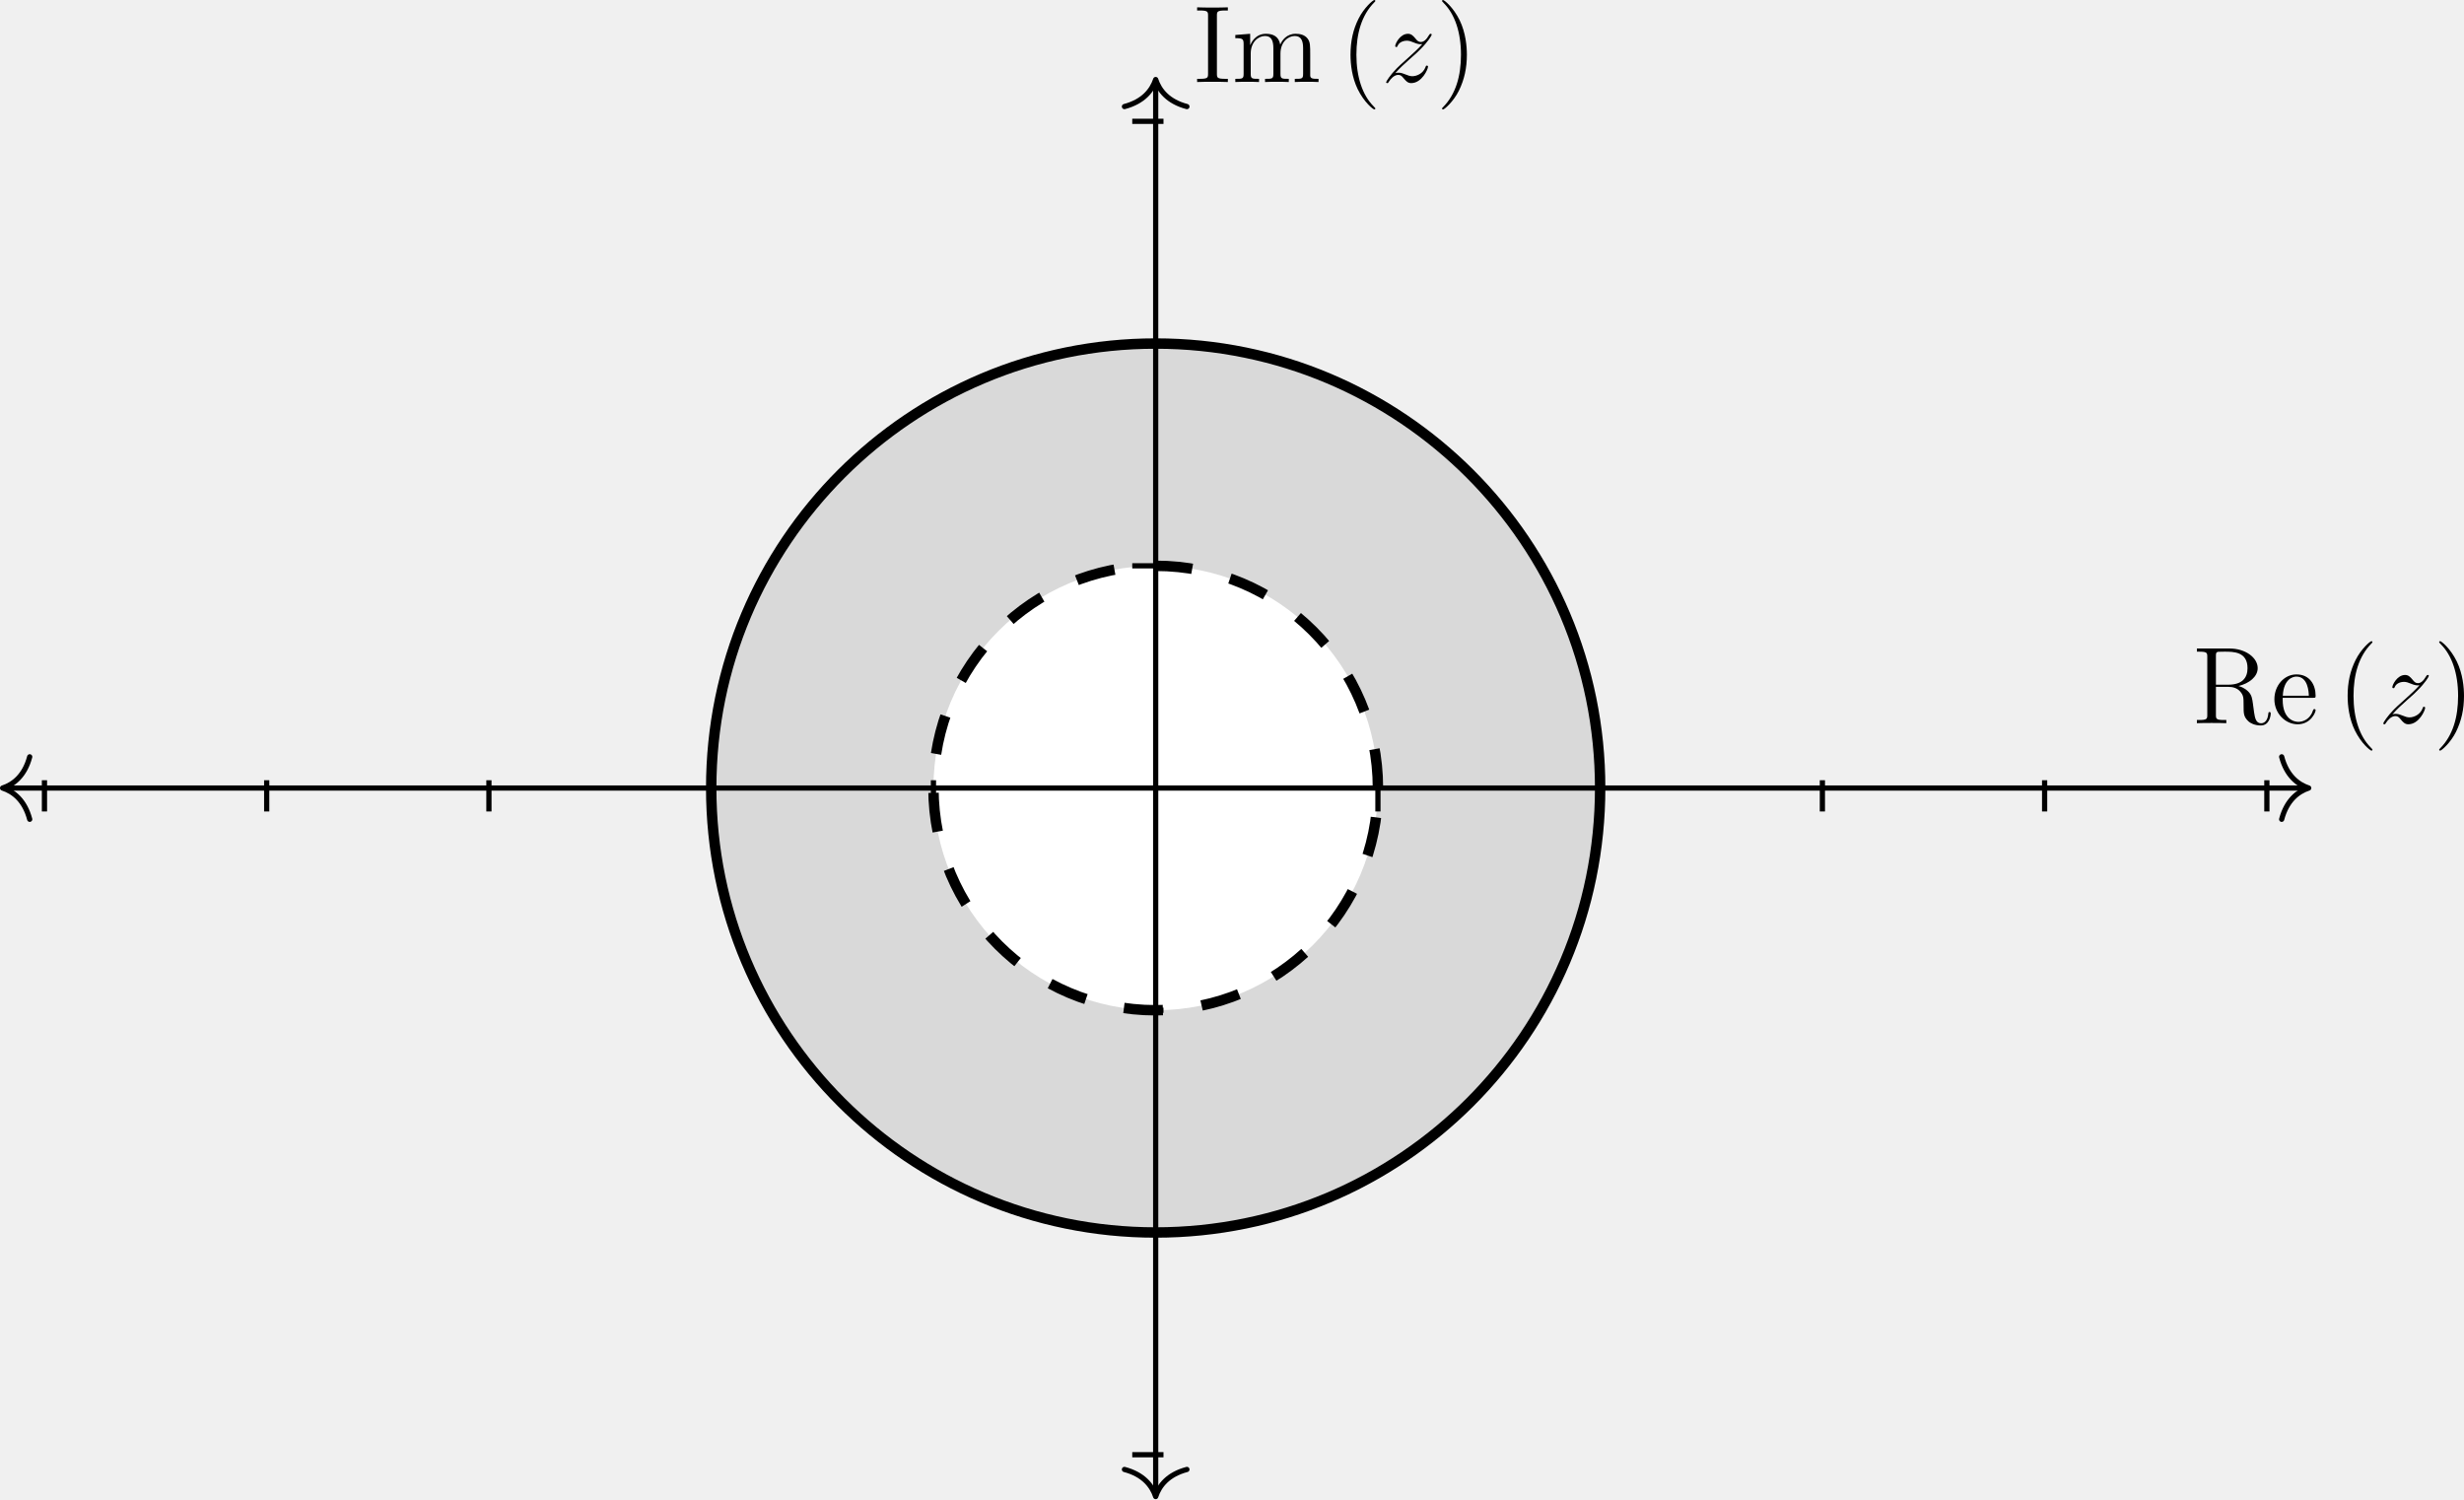
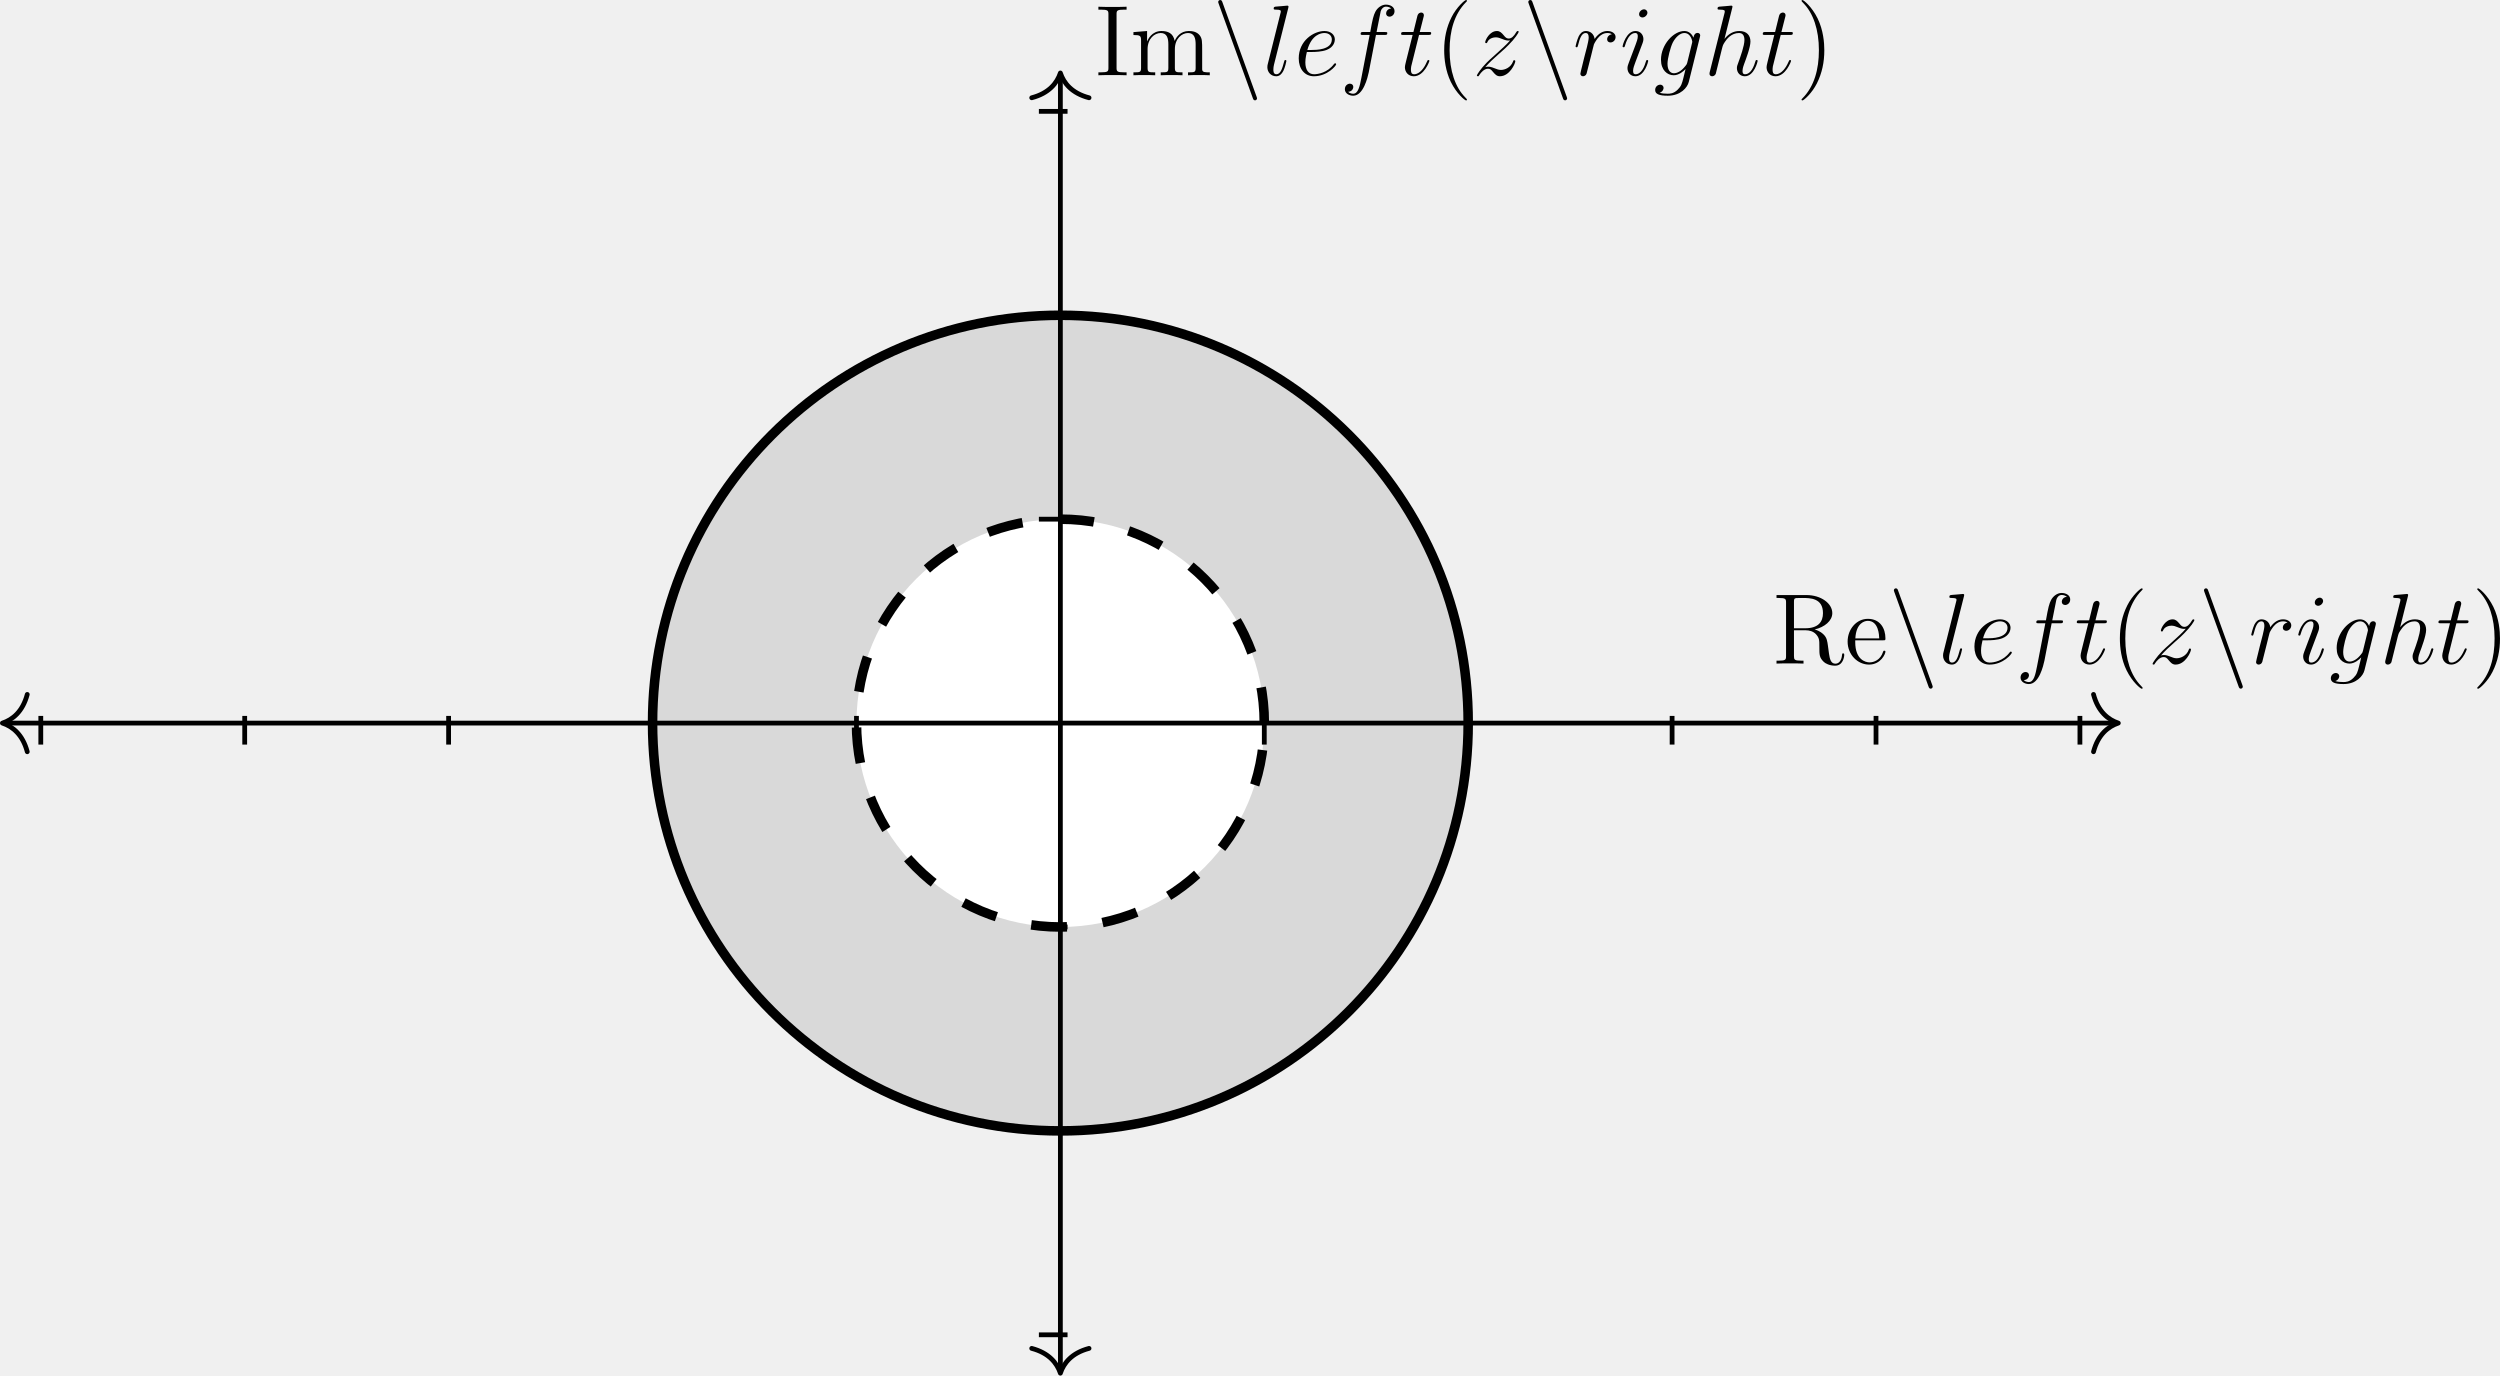
- <svg xmlns="http://www.w3.org/2000/svg" xmlns:xlink="http://www.w3.org/1999/xlink" version="1.1" width="264pt" height="160.634pt" viewBox="7.558 258.956 264 160.634">
+ <svg xmlns="http://www.w3.org/2000/svg" xmlns:xlink="http://www.w3.org/1999/xlink" version="1.1" width="291.932pt" height="160.632pt" viewBox="7.558 558.831 291.932 160.632">
  <defs>
-     <path id="g30-122" d="M5.093-1.674C5.093-1.722 5.081-1.793 4.961-1.793C4.866-1.793 4.854-1.745 4.818-1.626C4.555-.921 3.85-.634 3.383-.634C3.132-.634 2.893-.717 2.642-.825C2.164-1.016 2.032-1.016 1.877-1.016C1.757-1.016 1.626-1.016 1.518-.968C2.032-1.554 2.451-1.925 3.049-2.463C3.766-3.084 4.077-3.383 4.244-3.563C5.081-4.388 5.499-5.081 5.499-5.177S5.38-5.272 5.38-5.272C5.296-5.272 5.272-5.224 5.212-5.141C4.914-4.627 4.627-4.376 4.316-4.376C4.065-4.376 3.933-4.483 3.706-4.77C3.455-5.069 3.252-5.272 2.905-5.272C2.032-5.272 1.506-4.184 1.506-3.933C1.506-3.897 1.518-3.826 1.626-3.826C1.722-3.826 1.733-3.873 1.769-3.957C1.973-4.435 2.546-4.519 2.774-4.519C3.025-4.519 3.264-4.435 3.515-4.328C3.969-4.136 4.16-4.136 4.28-4.136C4.364-4.136 4.411-4.136 4.471-4.148C4.077-3.682 3.431-3.108 2.893-2.618C2.128-1.949 1.925-1.733 1.686-1.506C.956-.765 .514-.06 .514 .024C.514 .096 .574 .12 .646 .12S.729 .108 .813-.036C1.004-.335 1.387-.777 1.829-.777C2.08-.777 2.2-.693 2.439-.395C2.666-.132 2.869 .12 3.252 .12C4.423 .12 5.093-1.399 5.093-1.674Z" />
-     <path id="g33-40" d="M3.885 2.905C3.885 2.869 3.885 2.845 3.682 2.642C2.487 1.435 1.817-.538 1.817-2.977C1.817-5.296 2.379-7.293 3.766-8.703C3.885-8.811 3.885-8.835 3.885-8.871C3.885-8.942 3.826-8.966 3.778-8.966C3.622-8.966 2.642-8.106 2.056-6.934C1.447-5.727 1.172-4.447 1.172-2.977C1.172-1.913 1.339-.49 1.961 .789C2.666 2.224 3.646 3.001 3.778 3.001C3.826 3.001 3.885 2.977 3.885 2.905Z" />
-     <path id="g33-41" d="M3.371-2.977C3.371-3.885 3.252-5.368 2.582-6.755C1.877-8.189 .897-8.966 .765-8.966C.717-8.966 .658-8.942 .658-8.871C.658-8.835 .658-8.811 .861-8.608C2.056-7.4 2.726-5.428 2.726-2.989C2.726-.669 2.164 1.327 .777 2.738C.658 2.845 .658 2.869 .658 2.905C.658 2.977 .717 3.001 .765 3.001C.921 3.001 1.901 2.14 2.487 .968C3.096-.251 3.371-1.542 3.371-2.977Z" />
-     <path id="g33-73" d="M3.79 0V-.347H3.527C2.63-.347 2.594-.466 2.594-.909V-7.257C2.594-7.699 2.63-7.819 3.527-7.819H3.79V-8.165C3.503-8.141 2.475-8.141 2.116-8.141S.717-8.141 .43-8.165V-7.819H.693C1.59-7.819 1.626-7.699 1.626-7.257V-.909C1.626-.466 1.59-.347 .693-.347H.43V0C.717-.024 1.745-.024 2.104-.024S3.503-.024 3.79 0Z" />
-     <path id="g33-82" d="M8.572-1.04C8.572-1.112 8.572-1.219 8.44-1.219C8.321-1.219 8.321-1.148 8.309-1.028C8.249-.311 7.902 .012 7.52 .012C6.97 .012 6.85-.55 6.755-1.184L6.635-2.08C6.551-2.678 6.504-3.061 6.145-3.431C6.013-3.563 5.703-3.885 5.045-4.065C6.229-4.34 7.149-5.093 7.149-6.013C7.149-7.173 5.798-8.165 4.077-8.165H.502V-7.819H.741C1.602-7.819 1.638-7.699 1.638-7.257V-.909C1.638-.466 1.602-.347 .741-.347H.502V0C.777-.024 1.757-.024 2.104-.024S3.443-.024 3.718 0V-.347H3.479C2.618-.347 2.582-.466 2.582-.909V-3.969H3.969C4.435-3.969 4.878-3.838 5.2-3.503C5.607-3.049 5.607-2.798 5.607-1.973C5.607-1.028 5.607-.717 6.133-.203C6.312-.024 6.814 .251 7.484 .251C8.416 .251 8.572-.789 8.572-1.04ZM6.037-6.013C6.037-4.973 5.475-4.208 3.921-4.208H2.582V-7.34C2.582-7.615 2.582-7.759 2.833-7.807C2.941-7.819 3.3-7.819 3.539-7.819C4.507-7.819 6.037-7.819 6.037-6.013Z" />
-     <path id="g33-101" d="M4.866-1.423C4.866-1.494 4.806-1.542 4.734-1.542C4.639-1.542 4.615-1.482 4.591-1.423C4.28-.418 3.479-.143 2.977-.143S1.267-.478 1.267-2.546V-2.774H4.579C4.842-2.774 4.866-2.774 4.866-3.001C4.866-4.208 4.22-5.332 2.774-5.332C1.411-5.332 .359-4.101 .359-2.618C.359-1.04 1.578 .12 2.905 .12C4.328 .12 4.866-1.172 4.866-1.423ZM4.125-3.001H1.279C1.375-4.878 2.427-5.093 2.762-5.093C4.041-5.093 4.113-3.407 4.125-3.001Z" />
-     <path id="g33-109" d="M9.48 0V-.347C8.883-.347 8.584-.347 8.572-.705V-2.905C8.572-4.017 8.572-4.352 8.297-4.734C7.95-5.2 7.388-5.272 6.982-5.272C5.99-5.272 5.487-4.555 5.296-4.089C5.129-5.009 4.483-5.272 3.73-5.272C2.57-5.272 2.116-4.28 2.02-4.041H2.008V-5.272L.383-5.141V-4.794C1.196-4.794 1.291-4.71 1.291-4.125V-.885C1.291-.347 1.16-.347 .383-.347V0C.693-.024 1.339-.024 1.674-.024C2.02-.024 2.666-.024 2.977 0V-.347C2.212-.347 2.068-.347 2.068-.885V-3.108C2.068-4.364 2.893-5.033 3.634-5.033S4.543-4.423 4.543-3.694V-.885C4.543-.347 4.411-.347 3.634-.347V0C3.945-.024 4.591-.024 4.926-.024C5.272-.024 5.918-.024 6.229 0V-.347C5.464-.347 5.32-.347 5.32-.885V-3.108C5.32-4.364 6.145-5.033 6.886-5.033S7.795-4.423 7.795-3.694V-.885C7.795-.347 7.663-.347 6.886-.347V0C7.197-.024 7.843-.024 8.177-.024C8.524-.024 9.17-.024 9.48 0Z" />
+     <path id="g15-101" d="M4.997-1.303C4.997-1.375 4.926-1.435 4.878-1.435C4.842-1.435 4.83-1.423 4.722-1.315C3.957-.299 2.821-.12 2.367-.12C1.686-.12 1.327-.658 1.327-1.542C1.327-1.71 1.327-2.008 1.506-2.774H2.14C2.463-2.774 3.276-2.798 3.85-3.013C4.758-3.359 4.842-4.053 4.842-4.268C4.842-4.794 4.388-5.272 3.599-5.272C2.343-5.272 .538-4.136 .538-2.008C.538-.753 1.255 .12 2.343 .12C3.969 .12 4.997-1.148 4.997-1.303ZM4.483-4.268C4.483-3.013 2.57-3.013 2.068-3.013H1.566C2.08-4.854 3.216-5.033 3.599-5.033C4.125-5.033 4.483-4.722 4.483-4.268Z" />
+     <path id="g15-102" d="M6.528-7.639C6.528-8.141 6.025-8.416 5.499-8.416C4.985-8.416 4.483-8.034 4.244-7.568C4.029-7.149 3.909-6.719 3.634-5.153H2.833C2.606-5.153 2.487-5.153 2.487-4.937C2.487-4.806 2.558-4.806 2.798-4.806H3.563L2.582 .287C2.379 1.327 2.2 2.2 1.602 2.2C1.566 2.2 1.219 2.2 1.004 1.973C1.614 1.925 1.614 1.387 1.614 1.387C1.614 1.148 1.435 1.004 1.207 1.004C.968 1.004 .61 1.207 .61 1.662C.61 2.176 1.136 2.439 1.602 2.439C2.821 2.439 3.324 .251 3.455-.347L4.316-4.806H5.332C5.571-4.806 5.667-4.806 5.667-5.033C5.667-5.153 5.571-5.153 5.356-5.153H4.388L4.878-7.615C4.949-7.902 5.2-8.177 5.511-8.177C5.762-8.177 6.013-8.07 6.133-7.962C5.667-7.914 5.523-7.568 5.523-7.364C5.523-7.125 5.703-6.982 5.93-6.982C6.169-6.982 6.528-7.185 6.528-7.639Z" />
+     <path id="g15-103" d="M4.041-1.518C3.993-1.327 3.969-1.279 3.814-1.1C3.324-.466 2.821-.239 2.451-.239C2.056-.239 1.686-.55 1.686-1.375C1.686-2.008 2.044-3.347 2.307-3.885C2.654-4.555 3.192-5.033 3.694-5.033C4.483-5.033 4.639-4.053 4.639-3.981L4.603-3.814L4.041-1.518ZM4.22 .801L5.547-4.555C5.583-4.698 5.583-4.746 5.583-4.746C5.583-4.914 5.452-5.045 5.272-5.045C4.985-5.045 4.818-4.806 4.782-4.483C4.627-4.83 4.292-5.272 3.694-5.272C2.391-5.272 .909-3.634 .909-1.853C.909-.61 1.662 0 2.427 0C3.061 0 3.622-.502 3.838-.741C3.634 .06 3.634 .084 3.575 .335C3.407 .992 3.335 1.291 2.905 1.71C2.415 2.2 1.961 2.2 1.698 2.2C1.339 2.2 1.04 2.176 .741 2.08C1.124 1.973 1.219 1.638 1.219 1.506C1.219 1.315 1.076 1.124 .813 1.124C.526 1.124 .215 1.363 .215 1.757C.215 2.248 .705 2.439 1.722 2.439C3.264 2.439 4.065 1.447 4.22 .801Z" />
+     <path id="g15-104" d="M6.396-1.71C6.396-1.769 6.348-1.817 6.276-1.817C6.169-1.817 6.157-1.781 6.097-1.578C5.822-.622 5.38-.12 4.902-.12C4.782-.12 4.591-.132 4.591-.514C4.591-.825 4.734-1.207 4.782-1.339C4.997-1.913 5.535-3.324 5.535-4.017C5.535-4.734 5.117-5.272 4.208-5.272C3.527-5.272 2.929-4.949 2.439-4.328L3.359-7.998C3.371-8.046 3.395-8.118 3.395-8.177C3.395-8.297 3.252-8.297 3.252-8.297S2.654-8.249 2.594-8.237C2.391-8.225 2.212-8.201 1.997-8.189C1.698-8.165 1.614-8.153 1.614-7.938C1.614-7.819 1.71-7.819 1.877-7.819C2.463-7.819 2.475-7.711 2.475-7.592C2.475-7.52 2.451-7.424 2.439-7.388L.705-.466C.658-.287 .658-.263 .658-.191C.658 .072 .861 .12 .98 .12C1.184 .12 1.339-.036 1.399-.167L1.937-2.331C1.997-2.594 2.068-2.845 2.128-3.108C2.26-3.61 2.26-3.622 2.487-3.969S3.252-5.033 4.172-5.033C4.651-5.033 4.818-4.674 4.818-4.196C4.818-3.527 4.352-2.224 4.089-1.506C3.981-1.219 3.921-1.064 3.921-.849C3.921-.311 4.292 .12 4.866 .12C5.978 .12 6.396-1.638 6.396-1.71Z" />
+     <path id="g15-105" d="M3.383-1.71C3.383-1.769 3.335-1.817 3.264-1.817C3.156-1.817 3.144-1.781 3.084-1.578C2.774-.49 2.283-.12 1.889-.12C1.745-.12 1.578-.155 1.578-.514C1.578-.837 1.722-1.196 1.853-1.554L2.69-3.778C2.726-3.873 2.809-4.089 2.809-4.316C2.809-4.818 2.451-5.272 1.865-5.272C.765-5.272 .323-3.539 .323-3.443C.323-3.395 .371-3.335 .454-3.335C.562-3.335 .574-3.383 .622-3.551C.909-4.555 1.363-5.033 1.829-5.033C1.937-5.033 2.14-5.021 2.14-4.639C2.14-4.328 1.985-3.933 1.889-3.67C1.459-2.558 1.459-2.534 1.052-1.447C.98-1.255 .909-1.064 .909-.849C.909-.311 1.279 .12 1.853 .12C2.953 .12 3.383-1.626 3.383-1.71ZM3.288-7.46C3.288-7.639 3.144-7.855 2.881-7.855C2.606-7.855 2.295-7.592 2.295-7.281C2.295-6.982 2.546-6.886 2.69-6.886C3.013-6.886 3.288-7.197 3.288-7.46Z" />
+     <path id="g15-108" d="M2.821-1.71C2.821-1.769 2.774-1.817 2.702-1.817C2.594-1.817 2.582-1.757 2.534-1.578C2.319-.753 2.104-.12 1.626-.12C1.267-.12 1.267-.502 1.267-.669C1.267-.717 1.267-.968 1.351-1.303L3.037-7.998C3.049-8.046 3.072-8.118 3.072-8.177C3.072-8.297 2.929-8.297 2.929-8.297L2.271-8.237C2.068-8.225 1.889-8.201 1.674-8.189C1.387-8.165 1.303-8.153 1.303-7.938C1.303-7.819 1.423-7.819 1.542-7.819C2.152-7.819 2.152-7.711 2.152-7.592C2.152-7.544 2.152-7.52 2.092-7.305L.61-1.375C.574-1.243 .55-1.148 .55-.956C.55-.359 .992 .12 1.602 .12C1.997 .12 2.26-.143 2.451-.514C2.654-.909 2.821-1.662 2.821-1.71Z" />
+     <path id="g15-114" d="M5.093-4.555C5.093-4.937 4.722-5.272 4.125-5.272C3.646-5.272 3.096-5.057 2.594-4.328C2.511-4.961 2.032-5.272 1.554-5.272C1.088-5.272 .849-4.914 .705-4.651C.502-4.22 .323-3.503 .323-3.443C.323-3.395 .371-3.335 .454-3.335C.55-3.335 .562-3.347 .634-3.622C.813-4.34 1.04-5.033 1.518-5.033C1.805-5.033 1.889-4.83 1.889-4.483C1.889-4.22 1.769-3.754 1.686-3.383L1.351-2.092L1.112-1.112C1.028-.801 .897-.239 .897-.179C.897-.012 1.028 .12 1.207 .12C1.339 .12 1.566 .036 1.638-.203C1.674-.299 2.116-2.104 2.188-2.379C2.248-2.642 2.319-2.893 2.379-3.156L2.511-3.67C2.546-3.778 2.869-4.364 3.168-4.627C3.312-4.758 3.622-5.033 4.113-5.033C4.304-5.033 4.495-4.997 4.651-4.89C4.28-4.818 4.089-4.555 4.089-4.292C4.089-4.005 4.316-3.909 4.483-3.909C4.818-3.909 5.093-4.196 5.093-4.555Z" />
+     <path id="g15-116" d="M3.634-1.71C3.634-1.781 3.587-1.817 3.515-1.817C3.515-1.817 3.443-1.817 3.419-1.769C3.419-1.769 3.395-1.745 3.312-1.554C3.061-.956 2.511-.12 1.817-.12C1.459-.12 1.435-.418 1.435-.681C1.435-.681 1.435-.921 1.47-1.064L2.403-4.806H3.503C3.73-4.806 3.85-4.806 3.85-5.021C3.85-5.153 3.778-5.153 3.539-5.153H2.487L2.929-6.898C2.977-7.066 2.977-7.089 2.977-7.173C2.977-7.364 2.821-7.472 2.666-7.472C2.57-7.472 2.295-7.436 2.2-7.054L1.733-5.153H.61C.371-5.153 .263-5.153 .263-4.926C.263-4.806 .347-4.806 .574-4.806H1.638L.849-1.65C.753-1.231 .717-1.112 .717-.956C.717-.395 1.112 .12 1.781 .12C2.989 .12 3.634-1.626 3.634-1.71Z" />
+     <path id="g15-122" d="M5.093-1.674C5.093-1.722 5.081-1.793 4.961-1.793C4.866-1.793 4.854-1.745 4.818-1.626C4.555-.921 3.85-.634 3.383-.634C3.132-.634 2.893-.717 2.642-.825C2.164-1.016 2.032-1.016 1.877-1.016C1.757-1.016 1.626-1.016 1.518-.968C2.032-1.554 2.451-1.925 3.049-2.463C3.766-3.084 4.077-3.383 4.244-3.563C5.081-4.388 5.499-5.081 5.499-5.177S5.38-5.272 5.38-5.272C5.296-5.272 5.272-5.224 5.212-5.141C4.914-4.627 4.627-4.376 4.316-4.376C4.065-4.376 3.933-4.483 3.706-4.77C3.455-5.069 3.252-5.272 2.905-5.272C2.032-5.272 1.506-4.184 1.506-3.933C1.506-3.897 1.518-3.826 1.626-3.826C1.722-3.826 1.733-3.873 1.769-3.957C1.973-4.435 2.546-4.519 2.774-4.519C3.025-4.519 3.264-4.435 3.515-4.328C3.969-4.136 4.16-4.136 4.28-4.136C4.364-4.136 4.411-4.136 4.471-4.148C4.077-3.682 3.431-3.108 2.893-2.618C2.128-1.949 1.925-1.733 1.686-1.506C.956-.765 .514-.06 .514 .024C.514 .096 .574 .12 .646 .12S.729 .108 .813-.036C1.004-.335 1.387-.777 1.829-.777C2.08-.777 2.2-.693 2.439-.395C2.666-.132 2.869 .12 3.252 .12C4.423 .12 5.093-1.399 5.093-1.674Z" />
+     <path id="g12-110" d="M5.296 2.75C5.296 2.75 5.296 2.69 5.236 2.534L1.172-8.703C1.124-8.835 1.076-8.966 .909-8.966C.777-8.966 .669-8.859 .669-8.727C.669-8.727 .669-8.667 .729-8.512L4.794 2.726C4.842 2.857 4.89 2.989 5.057 2.989C5.189 2.989 5.296 2.881 5.296 2.75Z" />
+     <path id="g18-40" d="M3.885 2.905C3.885 2.869 3.885 2.845 3.682 2.642C2.487 1.435 1.817-.538 1.817-2.977C1.817-5.296 2.379-7.293 3.766-8.703C3.885-8.811 3.885-8.835 3.885-8.871C3.885-8.942 3.826-8.966 3.778-8.966C3.622-8.966 2.642-8.106 2.056-6.934C1.447-5.727 1.172-4.447 1.172-2.977C1.172-1.913 1.339-.49 1.961 .789C2.666 2.224 3.646 3.001 3.778 3.001C3.826 3.001 3.885 2.977 3.885 2.905Z" />
+     <path id="g18-41" d="M3.371-2.977C3.371-3.885 3.252-5.368 2.582-6.755C1.877-8.189 .897-8.966 .765-8.966C.717-8.966 .658-8.942 .658-8.871C.658-8.835 .658-8.811 .861-8.608C2.056-7.4 2.726-5.428 2.726-2.989C2.726-.669 2.164 1.327 .777 2.738C.658 2.845 .658 2.869 .658 2.905C.658 2.977 .717 3.001 .765 3.001C.921 3.001 1.901 2.14 2.487 .968C3.096-.251 3.371-1.542 3.371-2.977Z" />
+     <path id="g18-73" d="M3.79 0V-.347H3.527C2.63-.347 2.594-.466 2.594-.909V-7.257C2.594-7.699 2.63-7.819 3.527-7.819H3.79V-8.165C3.503-8.141 2.475-8.141 2.116-8.141S.717-8.141 .43-8.165V-7.819H.693C1.59-7.819 1.626-7.699 1.626-7.257V-.909C1.626-.466 1.59-.347 .693-.347H.43V0C.717-.024 1.745-.024 2.104-.024S3.503-.024 3.79 0Z" />
+     <path id="g18-82" d="M8.572-1.04C8.572-1.112 8.572-1.219 8.44-1.219C8.321-1.219 8.321-1.148 8.309-1.028C8.249-.311 7.902 .012 7.52 .012C6.97 .012 6.85-.55 6.755-1.184L6.635-2.08C6.551-2.678 6.504-3.061 6.145-3.431C6.013-3.563 5.703-3.885 5.045-4.065C6.229-4.34 7.149-5.093 7.149-6.013C7.149-7.173 5.798-8.165 4.077-8.165H.502V-7.819H.741C1.602-7.819 1.638-7.699 1.638-7.257V-.909C1.638-.466 1.602-.347 .741-.347H.502V0C.777-.024 1.757-.024 2.104-.024S3.443-.024 3.718 0V-.347H3.479C2.618-.347 2.582-.466 2.582-.909V-3.969H3.969C4.435-3.969 4.878-3.838 5.2-3.503C5.607-3.049 5.607-2.798 5.607-1.973C5.607-1.028 5.607-.717 6.133-.203C6.312-.024 6.814 .251 7.484 .251C8.416 .251 8.572-.789 8.572-1.04ZM6.037-6.013C6.037-4.973 5.475-4.208 3.921-4.208H2.582V-7.34C2.582-7.615 2.582-7.759 2.833-7.807C2.941-7.819 3.3-7.819 3.539-7.819C4.507-7.819 6.037-7.819 6.037-6.013Z" />
+     <path id="g18-101" d="M4.866-1.423C4.866-1.494 4.806-1.542 4.734-1.542C4.639-1.542 4.615-1.482 4.591-1.423C4.28-.418 3.479-.143 2.977-.143S1.267-.478 1.267-2.546V-2.774H4.579C4.842-2.774 4.866-2.774 4.866-3.001C4.866-4.208 4.22-5.332 2.774-5.332C1.411-5.332 .359-4.101 .359-2.618C.359-1.04 1.578 .12 2.905 .12C4.328 .12 4.866-1.172 4.866-1.423ZM4.125-3.001H1.279C1.375-4.878 2.427-5.093 2.762-5.093C4.041-5.093 4.113-3.407 4.125-3.001Z" />
+     <path id="g18-109" d="M9.48 0V-.347C8.883-.347 8.584-.347 8.572-.705V-2.905C8.572-4.017 8.572-4.352 8.297-4.734C7.95-5.2 7.388-5.272 6.982-5.272C5.99-5.272 5.487-4.555 5.296-4.089C5.129-5.009 4.483-5.272 3.73-5.272C2.57-5.272 2.116-4.28 2.02-4.041H2.008V-5.272L.383-5.141V-4.794C1.196-4.794 1.291-4.71 1.291-4.125V-.885C1.291-.347 1.16-.347 .383-.347V0C.693-.024 1.339-.024 1.674-.024C2.02-.024 2.666-.024 2.977 0V-.347C2.212-.347 2.068-.347 2.068-.885V-3.108C2.068-4.364 2.893-5.033 3.634-5.033S4.543-4.423 4.543-3.694V-.885C4.543-.347 4.411-.347 3.634-.347V0C3.945-.024 4.591-.024 4.926-.024C5.272-.024 5.918-.024 6.229 0V-.347C5.464-.347 5.32-.347 5.32-.885V-3.108C5.32-4.364 6.145-5.033 6.886-5.033S7.795-4.423 7.795-3.694V-.885C7.795-.347 7.663-.347 6.886-.347V0C7.197-.024 7.843-.024 8.177-.024C8.524-.024 9.17-.024 9.48 0Z" />
  </defs>
  <g id="page1" transform="matrix(1.4 0 0 1.4 0 0)">
-     <path d="M127.859 245.281C127.859 226.492 112.629 211.262 93.844 211.262C75.055 211.262 59.828 226.492 59.828 245.281C59.828 264.066 75.055 279.297 93.844 279.297C112.629 279.297 127.859 264.066 127.859 245.281Z" fill="#d9d9d9" />
-     <path d="M127.859 245.281C127.859 226.492 112.629 211.262 93.844 211.262C75.055 211.262 59.828 226.492 59.828 245.281C59.828 264.066 75.055 279.297 93.844 279.297C112.629 279.297 127.859 264.066 127.859 245.281Z" stroke="#000" fill="none" stroke-width=".797" stroke-miterlimit="10" />
-     <path d="M110.852 245.281C110.852 235.887 103.238 228.273 93.844 228.273C84.449 228.273 76.836 235.887 76.836 245.281C76.836 254.672 84.449 262.289 93.844 262.289C103.238 262.289 110.852 254.672 110.852 245.281Z" fill="#fff" />
-     <path d="M110.852 245.281C110.852 235.887 103.238 228.273 93.844 228.273C84.449 228.273 76.836 235.887 76.836 245.281C76.836 254.672 84.449 262.289 93.844 262.289C103.238 262.289 110.852 254.672 110.852 245.281Z" stroke="#000" fill="none" stroke-width=".797" stroke-miterlimit="10" stroke-dasharray="2.989 2.989" />
-     <path d="M5.797 245.281H181.887" stroke="#000" fill="none" stroke-width=".399" stroke-miterlimit="10" />
-     <path d="M7.672 247.672C7.293 246.238 6.449 245.559 5.598 245.281C6.449 245 7.293 244.324 7.672 242.891" stroke="#000" fill="none" stroke-width=".399" stroke-miterlimit="10" stroke-linecap="round" stroke-linejoin="round" />
-     <path d="M180.016 242.891C180.395 244.324 181.239 245 182.086 245.281C181.239 245.559 180.395 246.238 180.016 247.672" stroke="#000" fill="none" stroke-width=".399" stroke-miterlimit="10" stroke-linecap="round" stroke-linejoin="round" />
-     <g transform="matrix(.7 0 0 .7 107.4868 68.621)">
-       <use x="93.843" y="245.28" xlink:href="#g33-82" />
-       <use x="102.458" y="245.28" xlink:href="#g33-101" />
-       <use x="109.653" y="245.28" xlink:href="#g33-40" />
-       <use x="114.205" y="245.28" xlink:href="#g30-122" />
-       <use x="120.176" y="245.28" xlink:href="#g33-41" />
+     <path d="M127.859 459.477C127.859 440.691 112.629 425.461 93.844 425.461C75.055 425.461 59.828 440.691 59.828 459.477C59.828 478.266 75.055 493.492 93.844 493.492C112.629 493.492 127.859 478.266 127.859 459.477Z" fill="#d9d9d9" />
+     <path d="M127.859 459.477C127.859 440.691 112.629 425.461 93.844 425.461C75.055 425.461 59.828 440.691 59.828 459.477C59.828 478.266 75.055 493.492 93.844 493.492C112.629 493.492 127.859 478.266 127.859 459.477Z" stroke="#000" fill="none" stroke-width=".797" stroke-miterlimit="10" />
+     <path d="M110.852 459.477C110.852 450.082 103.238 442.469 93.844 442.469C84.449 442.469 76.836 450.082 76.836 459.477C76.836 468.871 84.449 476.484 93.844 476.484C103.238 476.484 110.852 468.871 110.852 459.477Z" fill="#fff" />
+     <path d="M110.852 459.477C110.852 450.082 103.238 442.469 93.844 442.469C84.449 442.469 76.836 450.082 76.836 459.477C76.836 468.871 84.449 476.484 93.844 476.484C103.238 476.484 110.852 468.871 110.852 459.477Z" stroke="#000" fill="none" stroke-width=".797" stroke-miterlimit="10" stroke-dasharray="2.989 2.989" />
+     <path d="M5.797 459.477H181.887" stroke="#000" fill="none" stroke-width=".399" stroke-miterlimit="10" />
+     <path d="M7.672 461.867C7.293 460.434 6.449 459.758 5.598 459.477C6.449 459.199 7.293 458.52 7.672 457.086" stroke="#000" fill="none" stroke-width=".399" stroke-miterlimit="10" stroke-linecap="round" stroke-linejoin="round" />
+     <path d="M180.016 457.086C180.395 458.52 181.239 459.199 182.086 459.477C181.239 459.758 180.395 460.434 180.016 461.867" stroke="#000" fill="none" stroke-width=".399" stroke-miterlimit="10" stroke-linecap="round" stroke-linejoin="round" />
+     <g transform="matrix(.7 0 0 .7 87.53483 132.8801)">
+       <use x="93.843" y="459.477" xlink:href="#g18-82" />
+       <use x="102.458" y="459.477" xlink:href="#g18-101" />
+       <use x="107.66" y="459.477" xlink:href="#g12-110" />
+       <use x="113.638" y="459.477" xlink:href="#g15-108" />
+       <use x="117.388" y="459.477" xlink:href="#g15-101" />
+       <use x="122.813" y="459.477" xlink:href="#g15-102" />
+       <use x="129.86" y="459.477" xlink:href="#g15-116" />
+       <use x="134.087" y="459.477" xlink:href="#g18-40" />
+       <use x="138.639" y="459.477" xlink:href="#g15-122" />
+       <use x="144.61" y="459.477" xlink:href="#g12-110" />
+       <use x="150.587" y="459.477" xlink:href="#g15-114" />
+       <use x="156.188" y="459.477" xlink:href="#g15-105" />
+       <use x="160.181" y="459.477" xlink:href="#g15-103" />
+       <use x="166.215" y="459.477" xlink:href="#g15-104" />
+       <use x="172.954" y="459.477" xlink:href="#g15-116" />
+       <use x="177.181" y="459.477" xlink:href="#g18-41" />
    </g>
-     <path d="M93.844 299.309V191.254" stroke="#000" fill="none" stroke-width=".399" stroke-miterlimit="10" />
-     <path d="M96.234 297.433C94.801 297.812 94.121 298.656 93.844 299.508C93.562 298.656 92.887 297.812 91.453 297.433" stroke="#000" fill="none" stroke-width=".399" stroke-miterlimit="10" stroke-linecap="round" stroke-linejoin="round" />
-     <path d="M91.453 193.125C92.887 192.746 93.562 191.902 93.844 191.055C94.121 191.902 94.801 192.746 96.234 193.125" stroke="#000" fill="none" stroke-width=".399" stroke-miterlimit="10" stroke-linecap="round" stroke-linejoin="round" />
-     <g transform="matrix(.7 0 0 .7 31.02353 19.549)">
-       <use x="93.843" y="245.28" xlink:href="#g33-73" />
-       <use x="98.066" y="245.28" xlink:href="#g33-109" />
-       <use x="109.871" y="245.28" xlink:href="#g33-40" />
-       <use x="114.424" y="245.28" xlink:href="#g30-122" />
-       <use x="120.394" y="245.28" xlink:href="#g33-41" />
+     <path d="M93.844 513.504V405.449" stroke="#000" fill="none" stroke-width=".399" stroke-miterlimit="10" />
+     <path d="M96.234 511.633C94.801 512.012 94.121 512.855 93.844 513.703C93.562 512.855 92.887 512.012 91.453 511.633" stroke="#000" fill="none" stroke-width=".399" stroke-miterlimit="10" stroke-linecap="round" stroke-linejoin="round" />
+     <path d="M91.453 407.32C92.887 406.945 93.562 406.102 93.844 405.25C94.121 406.102 94.801 406.945 96.234 407.32" stroke="#000" fill="none" stroke-width=".399" stroke-miterlimit="10" stroke-linecap="round" stroke-linejoin="round" />
+     <g transform="matrix(.7 0 0 .7 31.02353 83.8081)">
+       <use x="93.843" y="459.477" xlink:href="#g18-73" />
+       <use x="98.066" y="459.477" xlink:href="#g18-109" />
+       <use x="107.879" y="459.477" xlink:href="#g12-110" />
+       <use x="113.856" y="459.477" xlink:href="#g15-108" />
+       <use x="117.606" y="459.477" xlink:href="#g15-101" />
+       <use x="123.032" y="459.477" xlink:href="#g15-102" />
+       <use x="130.078" y="459.477" xlink:href="#g15-116" />
+       <use x="134.305" y="459.477" xlink:href="#g18-40" />
+       <use x="138.857" y="459.477" xlink:href="#g15-122" />
+       <use x="144.828" y="459.477" xlink:href="#g12-110" />
+       <use x="150.806" y="459.477" xlink:href="#g15-114" />
+       <use x="156.406" y="459.477" xlink:href="#g15-105" />
+       <use x="160.4" y="459.477" xlink:href="#g15-103" />
+       <use x="166.434" y="459.477" xlink:href="#g15-104" />
+       <use x="173.172" y="459.477" xlink:href="#g15-116" />
+       <use x="177.4" y="459.477" xlink:href="#g18-41" />
    </g>
-     <path d="M8.801 244.684V247.074" stroke="#000" fill="none" stroke-width=".399" stroke-miterlimit="10" />
-     <path d="M25.809 244.684V247.074" stroke="#000" fill="none" stroke-width=".399" stroke-miterlimit="10" />
-     <path d="M42.816 244.684V247.074" stroke="#000" fill="none" stroke-width=".399" stroke-miterlimit="10" />
-     <path d="M59.828 244.684V247.074" stroke="#000" fill="none" stroke-width=".399" stroke-miterlimit="10" />
-     <path d="M76.836 244.684V247.074" stroke="#000" fill="none" stroke-width=".399" stroke-miterlimit="10" />
-     <path d="M110.852 244.684V247.074" stroke="#000" fill="none" stroke-width=".399" stroke-miterlimit="10" />
-     <path d="M127.859 244.684V247.074" stroke="#000" fill="none" stroke-width=".399" stroke-miterlimit="10" />
-     <path d="M144.867 244.684V247.074" stroke="#000" fill="none" stroke-width=".399" stroke-miterlimit="10" />
-     <path d="M161.875 244.684V247.074" stroke="#000" fill="none" stroke-width=".399" stroke-miterlimit="10" />
-     <path d="M178.883 244.684V247.074" stroke="#000" fill="none" stroke-width=".399" stroke-miterlimit="10" />
-     <path d="M94.441 296.305H92.051" stroke="#000" fill="none" stroke-width=".399" stroke-miterlimit="10" />
-     <path d="M94.441 279.297H92.051" stroke="#000" fill="none" stroke-width=".399" stroke-miterlimit="10" />
-     <path d="M94.441 262.289H92.051" stroke="#000" fill="none" stroke-width=".399" stroke-miterlimit="10" />
-     <path d="M94.441 228.273H92.051" stroke="#000" fill="none" stroke-width=".399" stroke-miterlimit="10" />
-     <path d="M94.441 211.262H92.051" stroke="#000" fill="none" stroke-width=".399" stroke-miterlimit="10" />
-     <path d="M94.441 194.254H92.051" stroke="#000" fill="none" stroke-width=".399" stroke-miterlimit="10" />
+     <path d="M8.801 458.879V461.27" stroke="#000" fill="none" stroke-width=".399" stroke-miterlimit="10" />
+     <path d="M25.809 458.879V461.27" stroke="#000" fill="none" stroke-width=".399" stroke-miterlimit="10" />
+     <path d="M42.816 458.879V461.27" stroke="#000" fill="none" stroke-width=".399" stroke-miterlimit="10" />
+     <path d="M59.828 458.879V461.27" stroke="#000" fill="none" stroke-width=".399" stroke-miterlimit="10" />
+     <path d="M76.836 458.879V461.27" stroke="#000" fill="none" stroke-width=".399" stroke-miterlimit="10" />
+     <path d="M110.852 458.879V461.27" stroke="#000" fill="none" stroke-width=".399" stroke-miterlimit="10" />
+     <path d="M127.859 458.879V461.27" stroke="#000" fill="none" stroke-width=".399" stroke-miterlimit="10" />
+     <path d="M144.867 458.879V461.27" stroke="#000" fill="none" stroke-width=".399" stroke-miterlimit="10" />
+     <path d="M161.875 458.879V461.27" stroke="#000" fill="none" stroke-width=".399" stroke-miterlimit="10" />
+     <path d="M178.883 458.879V461.27" stroke="#000" fill="none" stroke-width=".399" stroke-miterlimit="10" />
+     <path d="M94.441 510.5H92.051" stroke="#000" fill="none" stroke-width=".399" stroke-miterlimit="10" />
+     <path d="M94.441 493.492H92.051" stroke="#000" fill="none" stroke-width=".399" stroke-miterlimit="10" />
+     <path d="M94.441 476.484H92.051" stroke="#000" fill="none" stroke-width=".399" stroke-miterlimit="10" />
+     <path d="M94.441 442.469H92.051" stroke="#000" fill="none" stroke-width=".399" stroke-miterlimit="10" />
+     <path d="M94.441 425.461H92.051" stroke="#000" fill="none" stroke-width=".399" stroke-miterlimit="10" />
+     <path d="M94.441 408.453H92.051" stroke="#000" fill="none" stroke-width=".399" stroke-miterlimit="10" />
  </g>
</svg>
